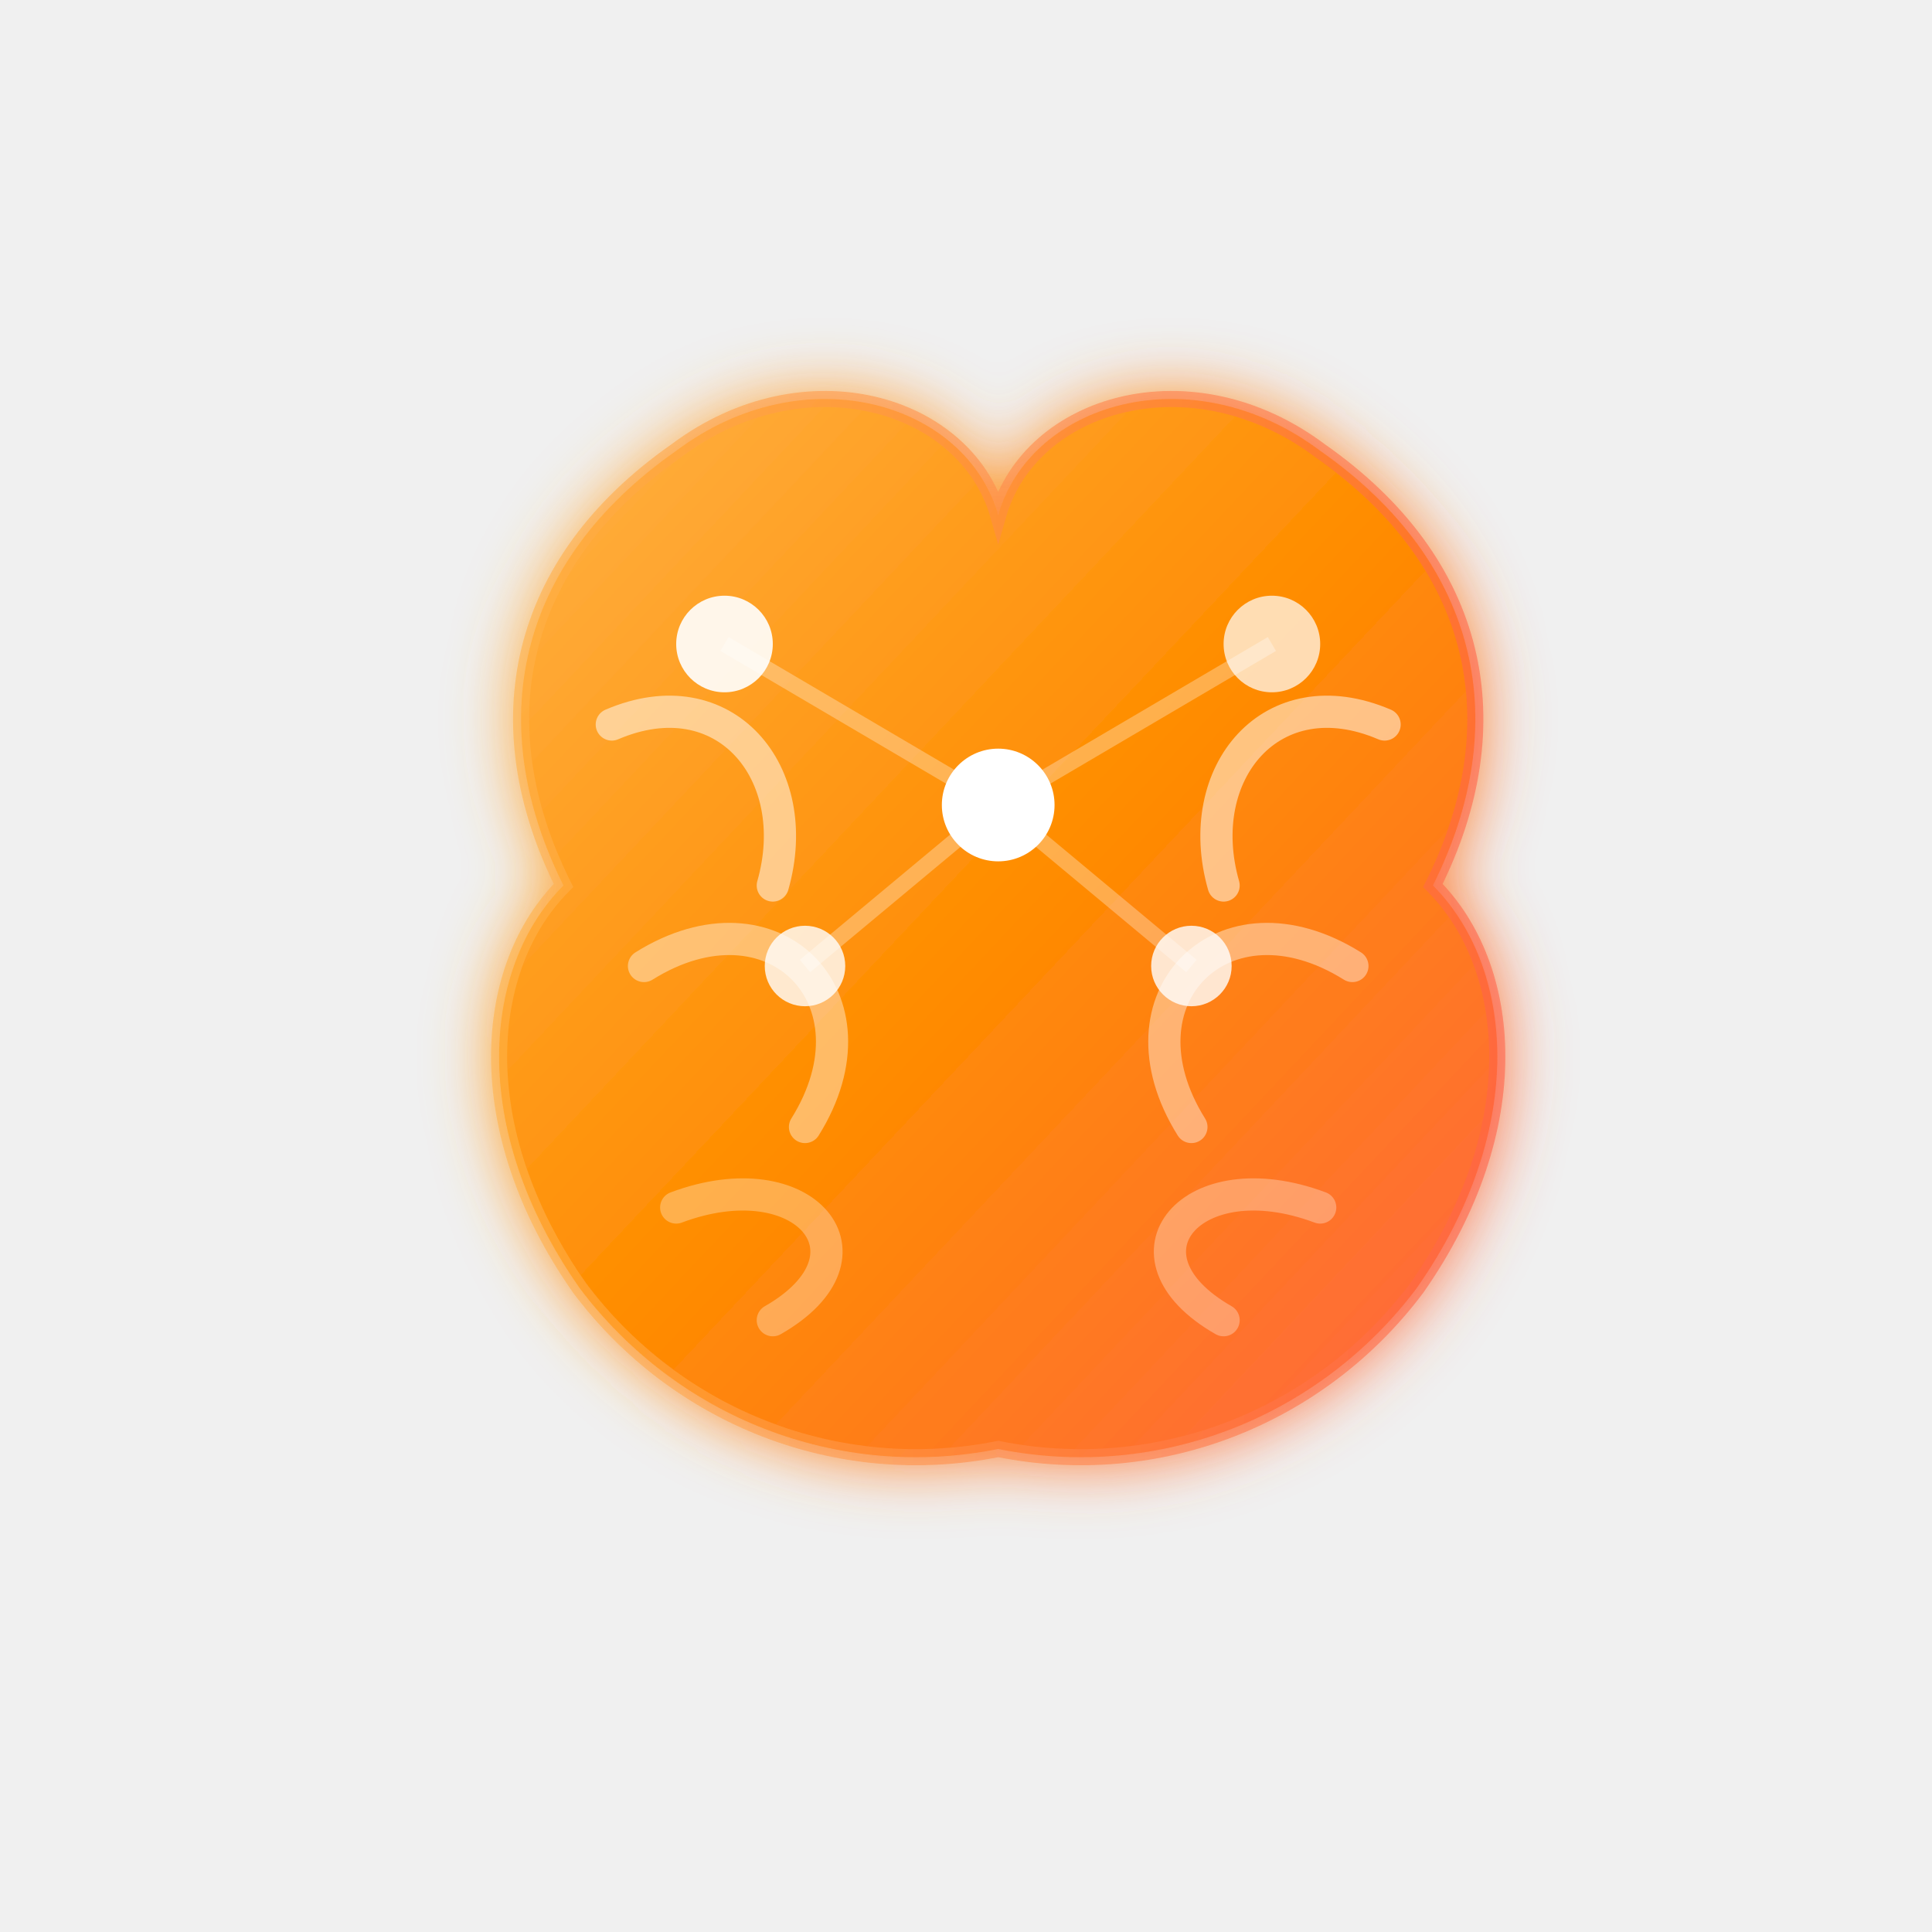
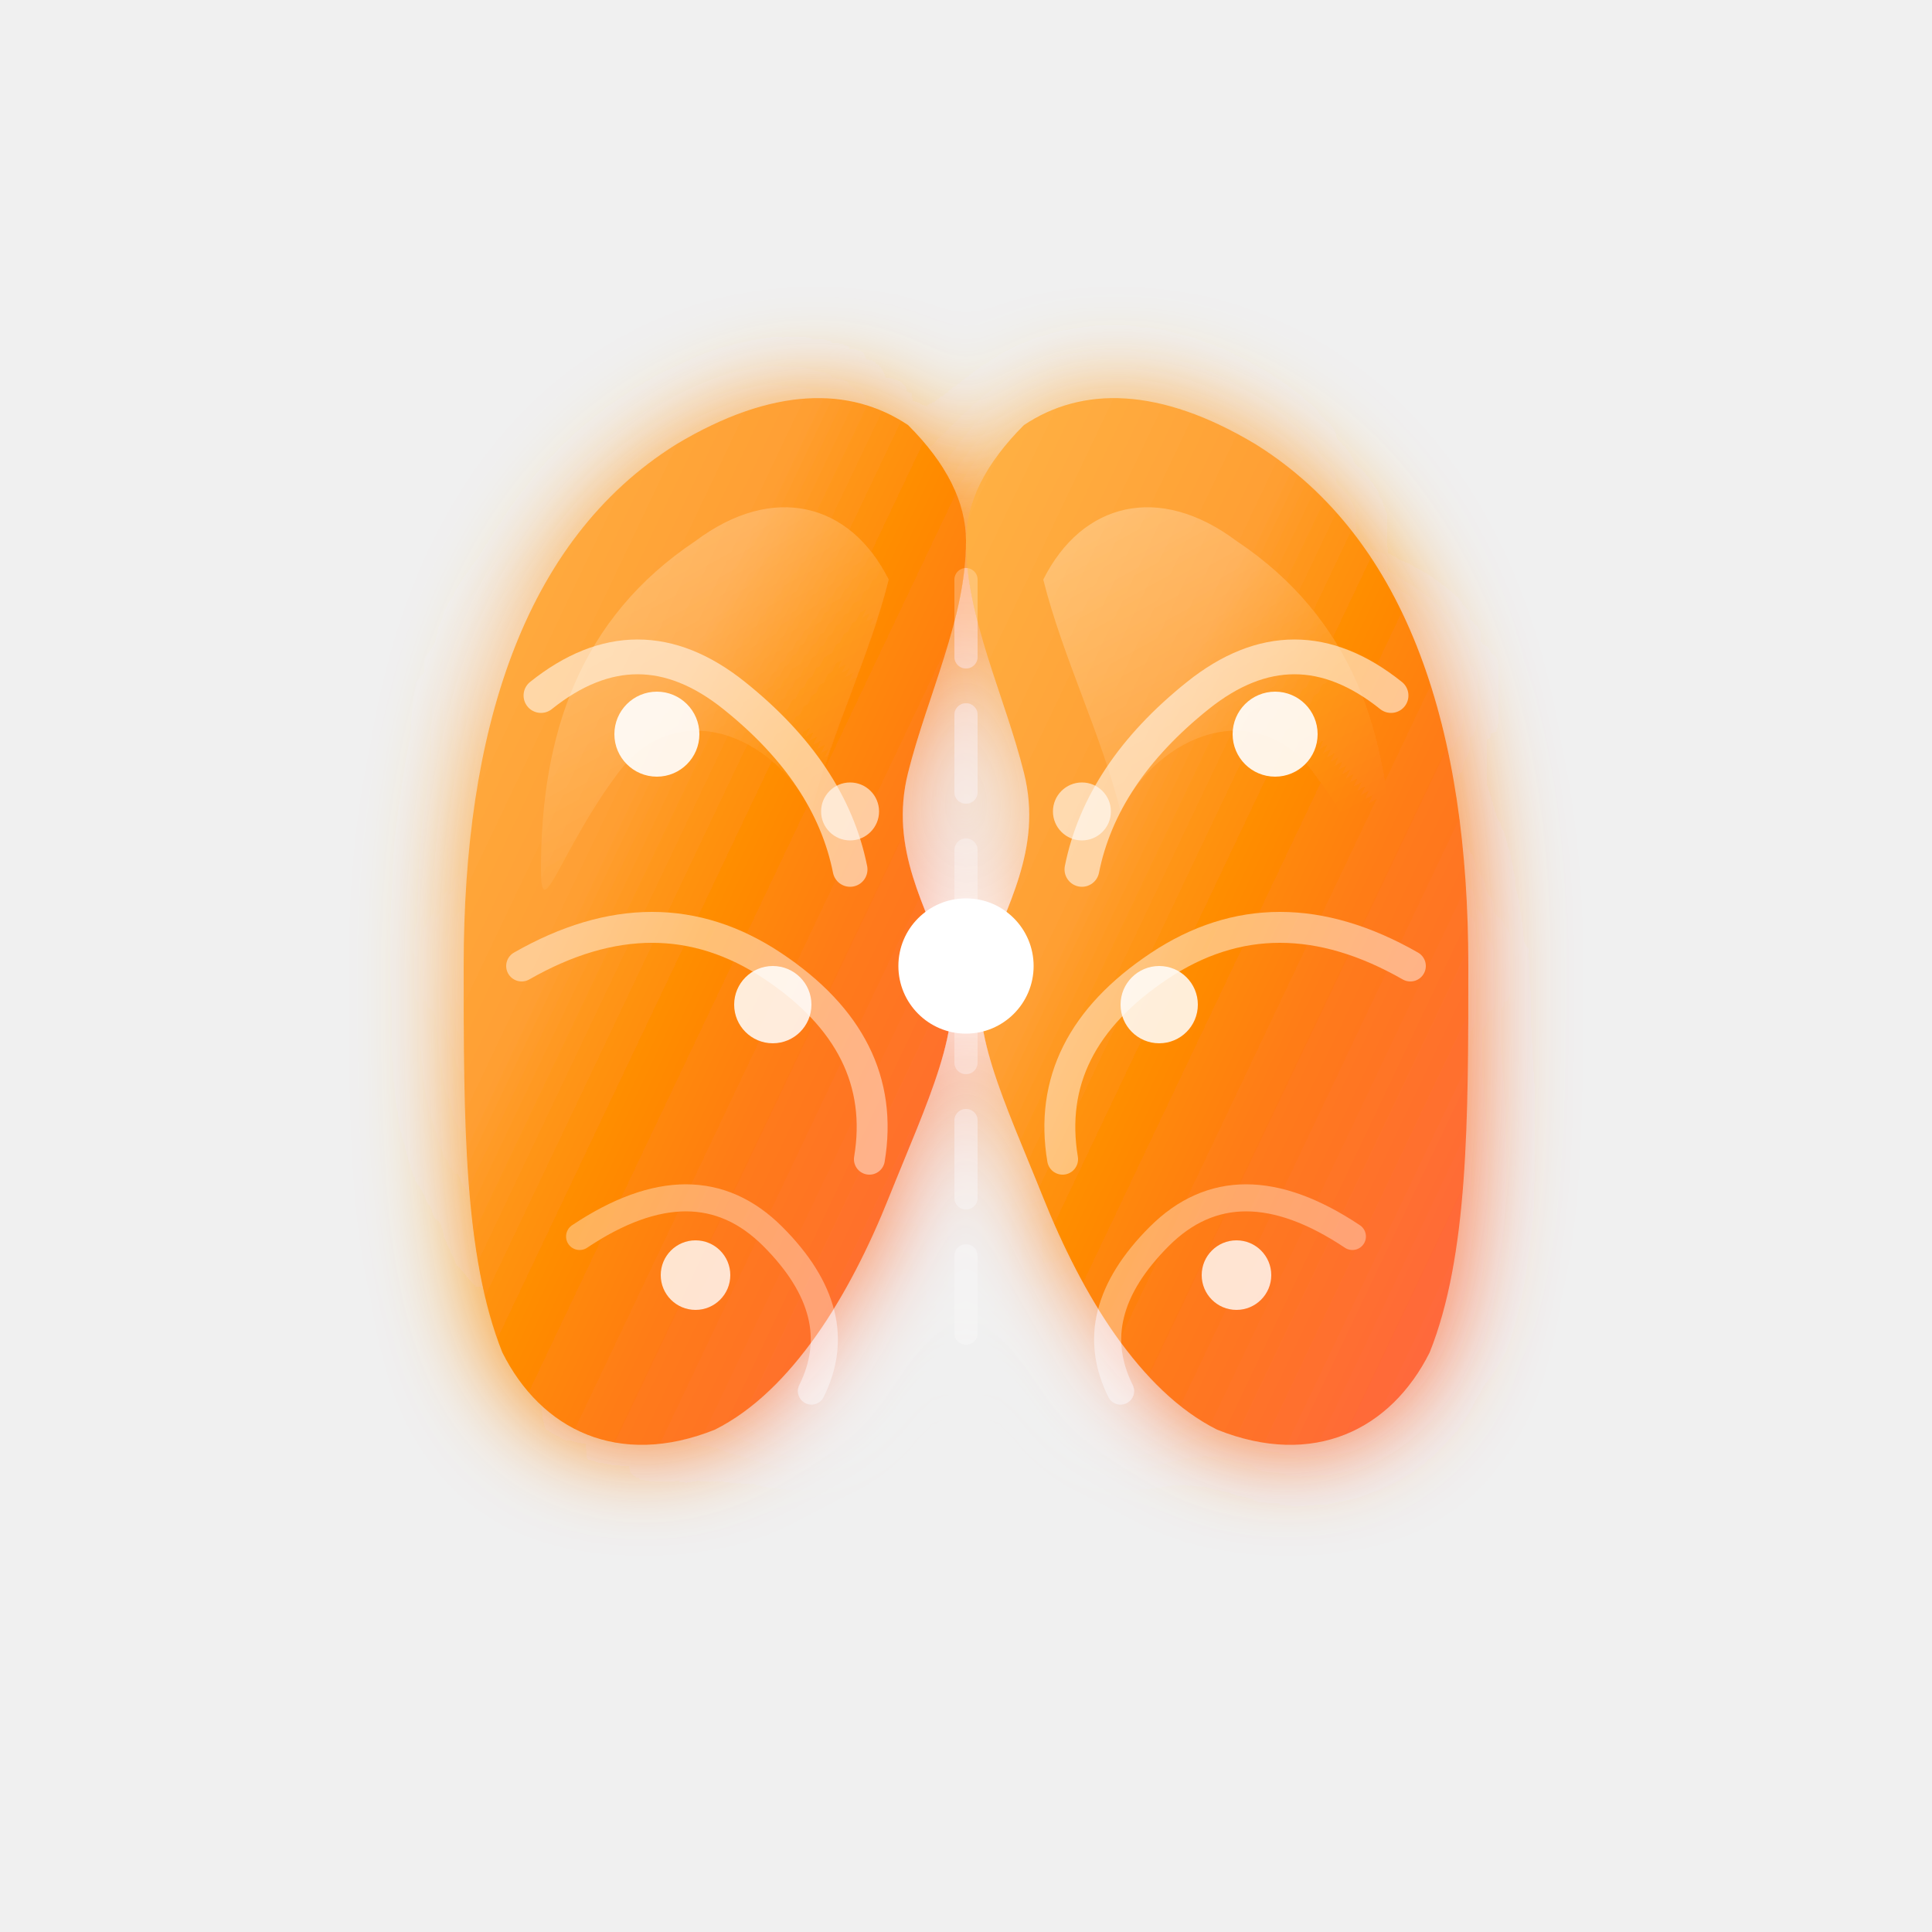
- <svg xmlns="http://www.w3.org/2000/svg" viewBox="0 0 120 120">
+ <svg xmlns="http://www.w3.org/2000/svg" viewBox="0 0 100 100">
  <defs>
    <linearGradient id="zenGradient" x1="0%" y1="0%" x2="100%" y2="100%">
      <stop offset="0%" style="stop-color:#ffb347" />
+       <stop offset="35%" style="stop-color:#ff9f33" />
      <stop offset="50%" style="stop-color:#ff8c00" />
+       <stop offset="65%" style="stop-color:#ff7a1a" />
      <stop offset="100%" style="stop-color:#ff6347" />
    </linearGradient>
-     <filter id="glow">
-       <feGaussianBlur stdDeviation="2" result="coloredBlur" />
+     <linearGradient id="brainHighlight" x1="0%" y1="0%" x2="50%" y2="100%">
+       <stop offset="0%" style="stop-color:rgba(255,255,255,0.3)" />
+       <stop offset="100%" style="stop-color:rgba(255,255,255,0)" />
+     </linearGradient>
+     <filter id="glow" x="-50%" y="-50%" width="200%" height="200%">
+       <feGaussianBlur stdDeviation="2.5" result="coloredBlur" />
      <feMerge>
        <feMergeNode in="coloredBlur" />
        <feMergeNode in="SourceGraphic" />
      </feMerge>
    </filter>
-     <linearGradient id="neuralGradient" x1="0%" y1="0%" x2="100%" y2="0%">
-       <stop offset="0%" style="stop-color:#ffb347;stop-opacity:0.6" />
-       <stop offset="100%" style="stop-color:#ff6347;stop-opacity:0.6" />
-     </linearGradient>
  </defs>
-   <path d="M35 55            C30 45 32 35 42 28            C50 22 60 25 62 32            C64 25 74 22 82 28            C92 35 94 45 89 55            C94 60 95 70 88 80            C82 88 72 92 62 90            C52 92 42 88 36 80            C29 70 30 60 35 55Z" fill="url(#zenGradient)" filter="url(#glow)" stroke="url(#neuralGradient)" stroke-width="1" />
-   <path d="M62 32 L62 90" stroke="url(#neuralGradient)" stroke-width="2" stroke-dasharray="4,3" opacity="0.7" />
-   <path d="M38 45 C45 42 50 48 48 55" stroke="rgba(255,255,255,0.5)" stroke-width="2" fill="none" stroke-linecap="round" />
-   <path d="M40 60 C48 55 55 62 50 70" stroke="rgba(255,255,255,0.4)" stroke-width="2" fill="none" stroke-linecap="round" />
-   <path d="M42 75 C50 72 55 78 48 82" stroke="rgba(255,255,255,0.3)" stroke-width="2" fill="none" stroke-linecap="round" />
-   <path d="M86 45 C79 42 74 48 76 55" stroke="rgba(255,255,255,0.5)" stroke-width="2" fill="none" stroke-linecap="round" />
-   <path d="M84 60 C76 55 69 62 74 70" stroke="rgba(255,255,255,0.4)" stroke-width="2" fill="none" stroke-linecap="round" />
-   <path d="M82 75 C74 72 69 78 76 82" stroke="rgba(255,255,255,0.3)" stroke-width="2" fill="none" stroke-linecap="round" />
-   <circle cx="45" cy="40" r="3" fill="#fff" opacity="0.9">
-     <animate attributeName="opacity" values="0.9;0.4;0.9" dur="2s" repeatCount="indefinite" />
-   </circle>
-   <circle cx="79" cy="40" r="3" fill="#fff" opacity="0.7">
-     <animate attributeName="opacity" values="0.7;0.3;0.7" dur="2.5s" repeatCount="indefinite" />
-   </circle>
-   <circle cx="50" cy="60" r="2.5" fill="#fff" opacity="0.8">
-     <animate attributeName="opacity" values="0.8;0.3;0.8" dur="1.8s" repeatCount="indefinite" />
-   </circle>
-   <circle cx="74" cy="60" r="2.5" fill="#fff" opacity="0.8">
-     <animate attributeName="opacity" values="0.8;0.4;0.8" dur="2.2s" repeatCount="indefinite" />
-   </circle>
-   <circle cx="62" cy="50" r="3.5" fill="#fff" opacity="1">
-     <animate attributeName="opacity" values="1;0.5;1" dur="3s" repeatCount="indefinite" />
-   </circle>
-   <line x1="45" y1="40" x2="62" y2="50" stroke="rgba(255,255,255,0.3)" stroke-width="1" />
-   <line x1="79" y1="40" x2="62" y2="50" stroke="rgba(255,255,255,0.3)" stroke-width="1" />
-   <line x1="50" y1="60" x2="62" y2="50" stroke="rgba(255,255,255,0.3)" stroke-width="1" />
-   <line x1="74" y1="60" x2="62" y2="50" stroke="rgba(255,255,255,0.3)" stroke-width="1" />
+   <g filter="url(#glow)">
+     <path d="M24 50              C24 38, 27 28, 35 23              C40 20, 44 20, 47 22              C49 24, 50 26, 50 28              C50 32, 48 36, 47 40              C46 44, 48 47, 49 50              C50 53, 48 57, 46 62              C44 67, 41 72, 37 74              C32 76, 28 74, 26 70              C24 65, 24 58, 24 50Z" fill="url(#zenGradient)" />
+     <path d="M28 45              C28 38, 30 32, 36 28              C40 25, 44 26, 46 30              C45 34, 43 38, 42 42              C40 38, 35 36, 32 40              C29 44, 28 48, 28 45Z" fill="url(#brainHighlight)" />
+     <path d="M76 50              C76 38, 73 28, 65 23              C60 20, 56 20, 53 22              C51 24, 50 26, 50 28              C50 32, 52 36, 53 40              C54 44, 52 47, 51 50              C50 53, 52 57, 54 62              C56 67, 59 72, 63 74              C68 76, 72 74, 74 70              C76 65, 76 58, 76 50Z" fill="url(#zenGradient)" />
+     <path d="M72 45              C72 38, 70 32, 64 28              C60 25, 56 26, 54 30              C55 34, 57 38, 58 42              C60 38, 65 36, 68 40              C71 44, 72 48, 72 45Z" fill="url(#brainHighlight)" />
+     <path d="M28 36 Q33 32, 38 36 Q43 40, 44 45" stroke="rgba(255,255,255,0.55)" stroke-width="1.8" stroke-linecap="round" fill="none" />
+     <path d="M27 50 Q34 46, 40 50 Q46 54, 45 60" stroke="rgba(255,255,255,0.45)" stroke-width="1.6" stroke-linecap="round" fill="none" />
+     <path d="M30 64 Q36 60, 40 64 Q44 68, 42 72" stroke="rgba(255,255,255,0.35)" stroke-width="1.4" stroke-linecap="round" fill="none" />
+     <path d="M72 36 Q67 32, 62 36 Q57 40, 56 45" stroke="rgba(255,255,255,0.55)" stroke-width="1.8" stroke-linecap="round" fill="none" />
+     <path d="M73 50 Q66 46, 60 50 Q54 54, 55 60" stroke="rgba(255,255,255,0.45)" stroke-width="1.6" stroke-linecap="round" fill="none" />
+     <path d="M70 64 Q64 60, 60 64 Q56 68, 58 72" stroke="rgba(255,255,255,0.35)" stroke-width="1.4" stroke-linecap="round" fill="none" />
+     <path d="M50 30 C50 35, 50 40, 50 50 C50 60, 50 65, 50 70" stroke="rgba(255,255,255,0.25)" stroke-width="1.2" stroke-dasharray="4,3" stroke-linecap="round" fill="none" />
+     <circle cx="34" cy="38" r="2.2" fill="#fff" opacity="0.9">
+       <animate attributeName="opacity" values="0.9;0.4;0.9" dur="2s" repeatCount="indefinite" />
+     </circle>
+     <circle cx="40" cy="52" r="2" fill="#fff" opacity="0.85">
+       <animate attributeName="opacity" values="0.85;0.35;0.85" dur="1.8s" repeatCount="indefinite" />
+     </circle>
+     <circle cx="36" cy="66" r="1.8" fill="#fff" opacity="0.8">
+       <animate attributeName="opacity" values="0.8;0.3;0.8" dur="2.2s" repeatCount="indefinite" />
+     </circle>
+     <circle cx="66" cy="38" r="2.2" fill="#fff" opacity="0.9">
+       <animate attributeName="opacity" values="0.9;0.4;0.9" dur="2.1s" repeatCount="indefinite" />
+     </circle>
+     <circle cx="60" cy="52" r="2" fill="#fff" opacity="0.85">
+       <animate attributeName="opacity" values="0.85;0.35;0.85" dur="1.9s" repeatCount="indefinite" />
+     </circle>
+     <circle cx="64" cy="66" r="1.8" fill="#fff" opacity="0.8">
+       <animate attributeName="opacity" values="0.8;0.3;0.8" dur="2.3s" repeatCount="indefinite" />
+     </circle>
+     <circle cx="50" cy="50" r="3.5" fill="#fff" opacity="1">
+       <animate attributeName="opacity" values="1;0.5;1" dur="3s" repeatCount="indefinite" />
+     </circle>
+     <circle cx="44" cy="42" r="1.5" fill="#fff" opacity="0.6">
+       <animate attributeName="opacity" values="0.6;0.2;0.6" dur="2.5s" repeatCount="indefinite" />
+     </circle>
+     <circle cx="56" cy="42" r="1.5" fill="#fff" opacity="0.6">
+       <animate attributeName="opacity" values="0.6;0.2;0.6" dur="2.4s" repeatCount="indefinite" />
+     </circle>
+   </g>
</svg>
